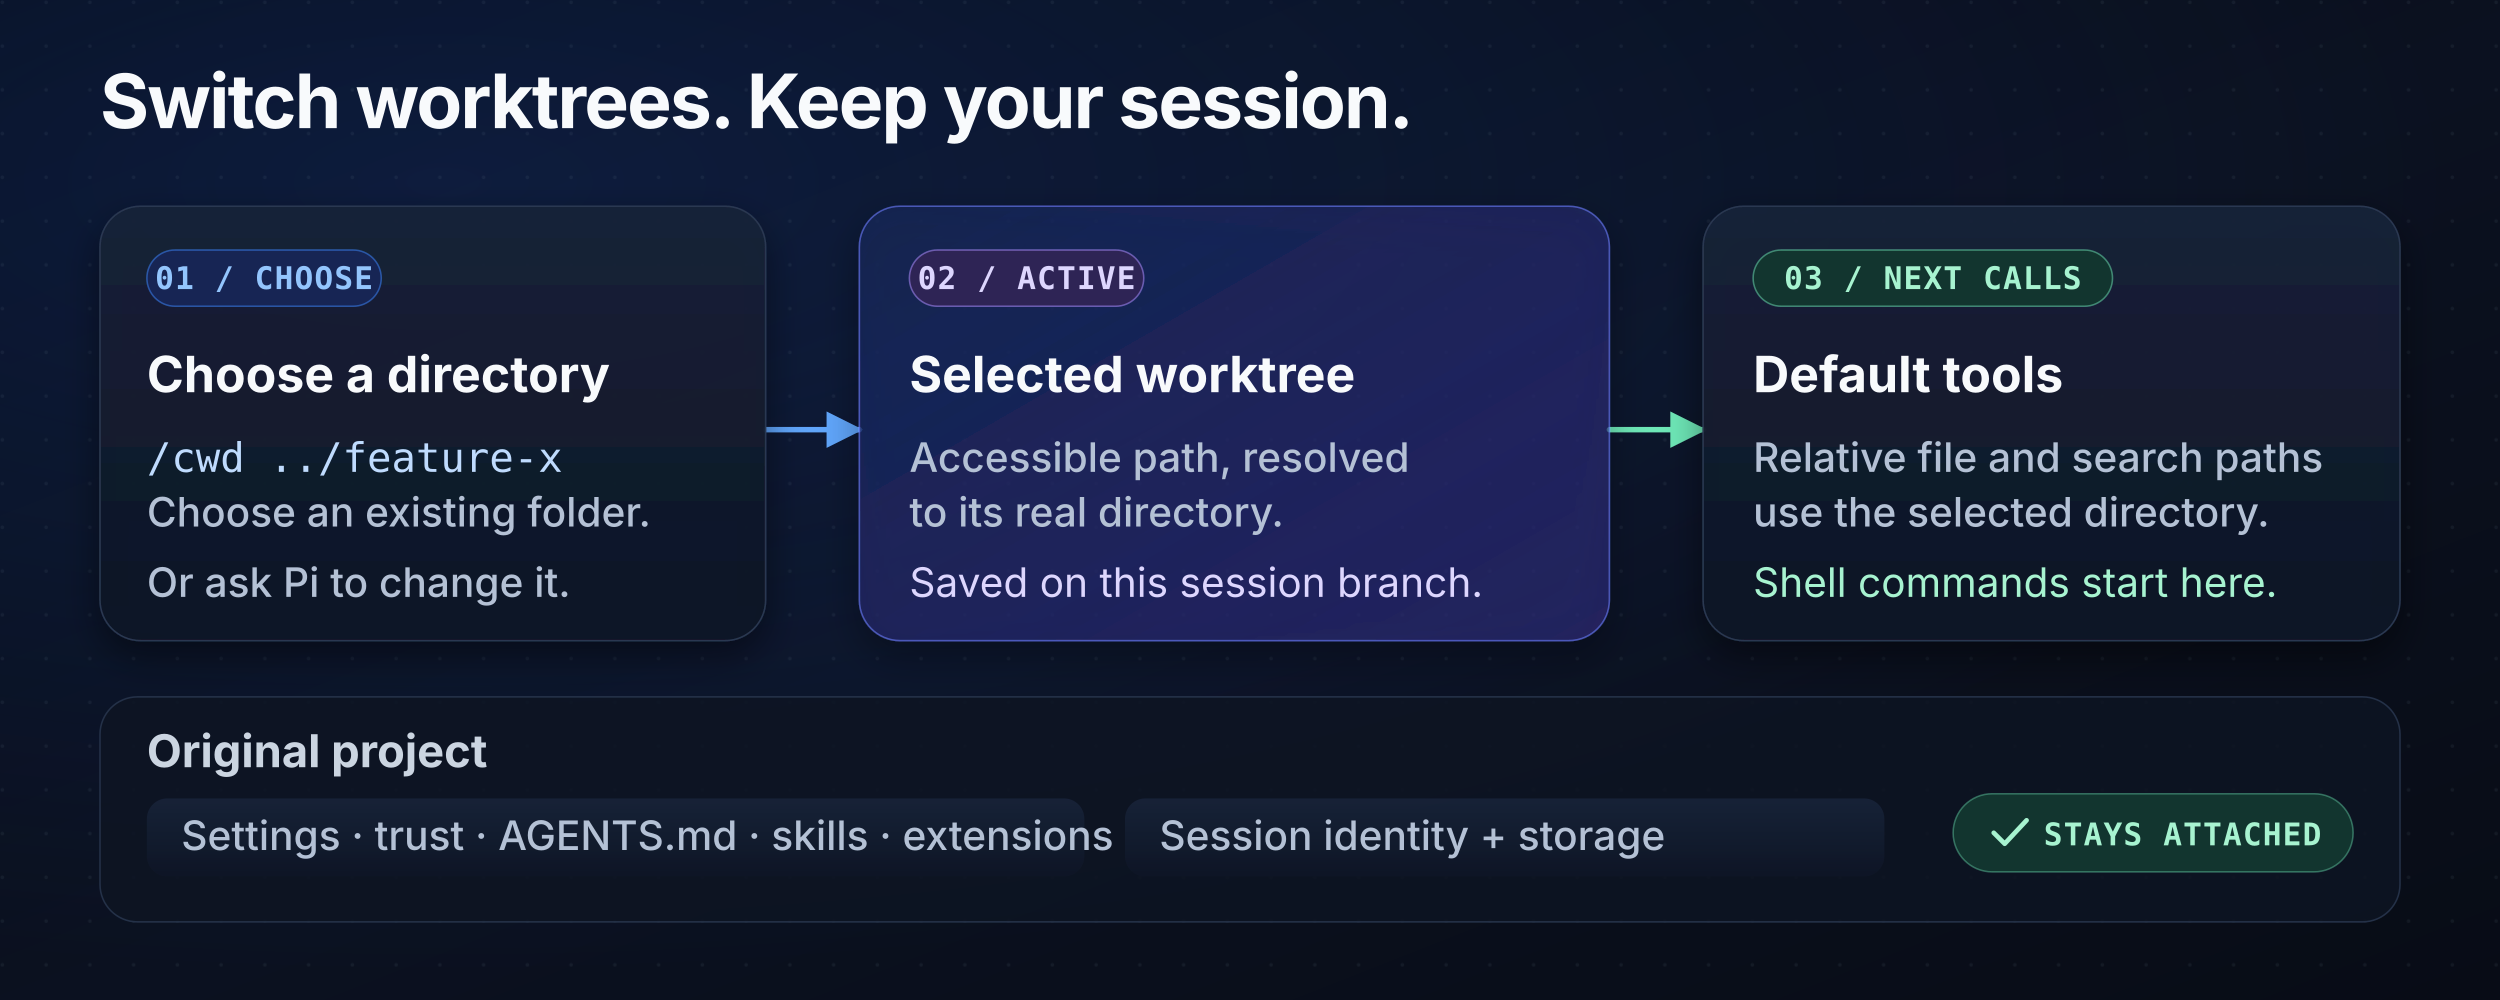
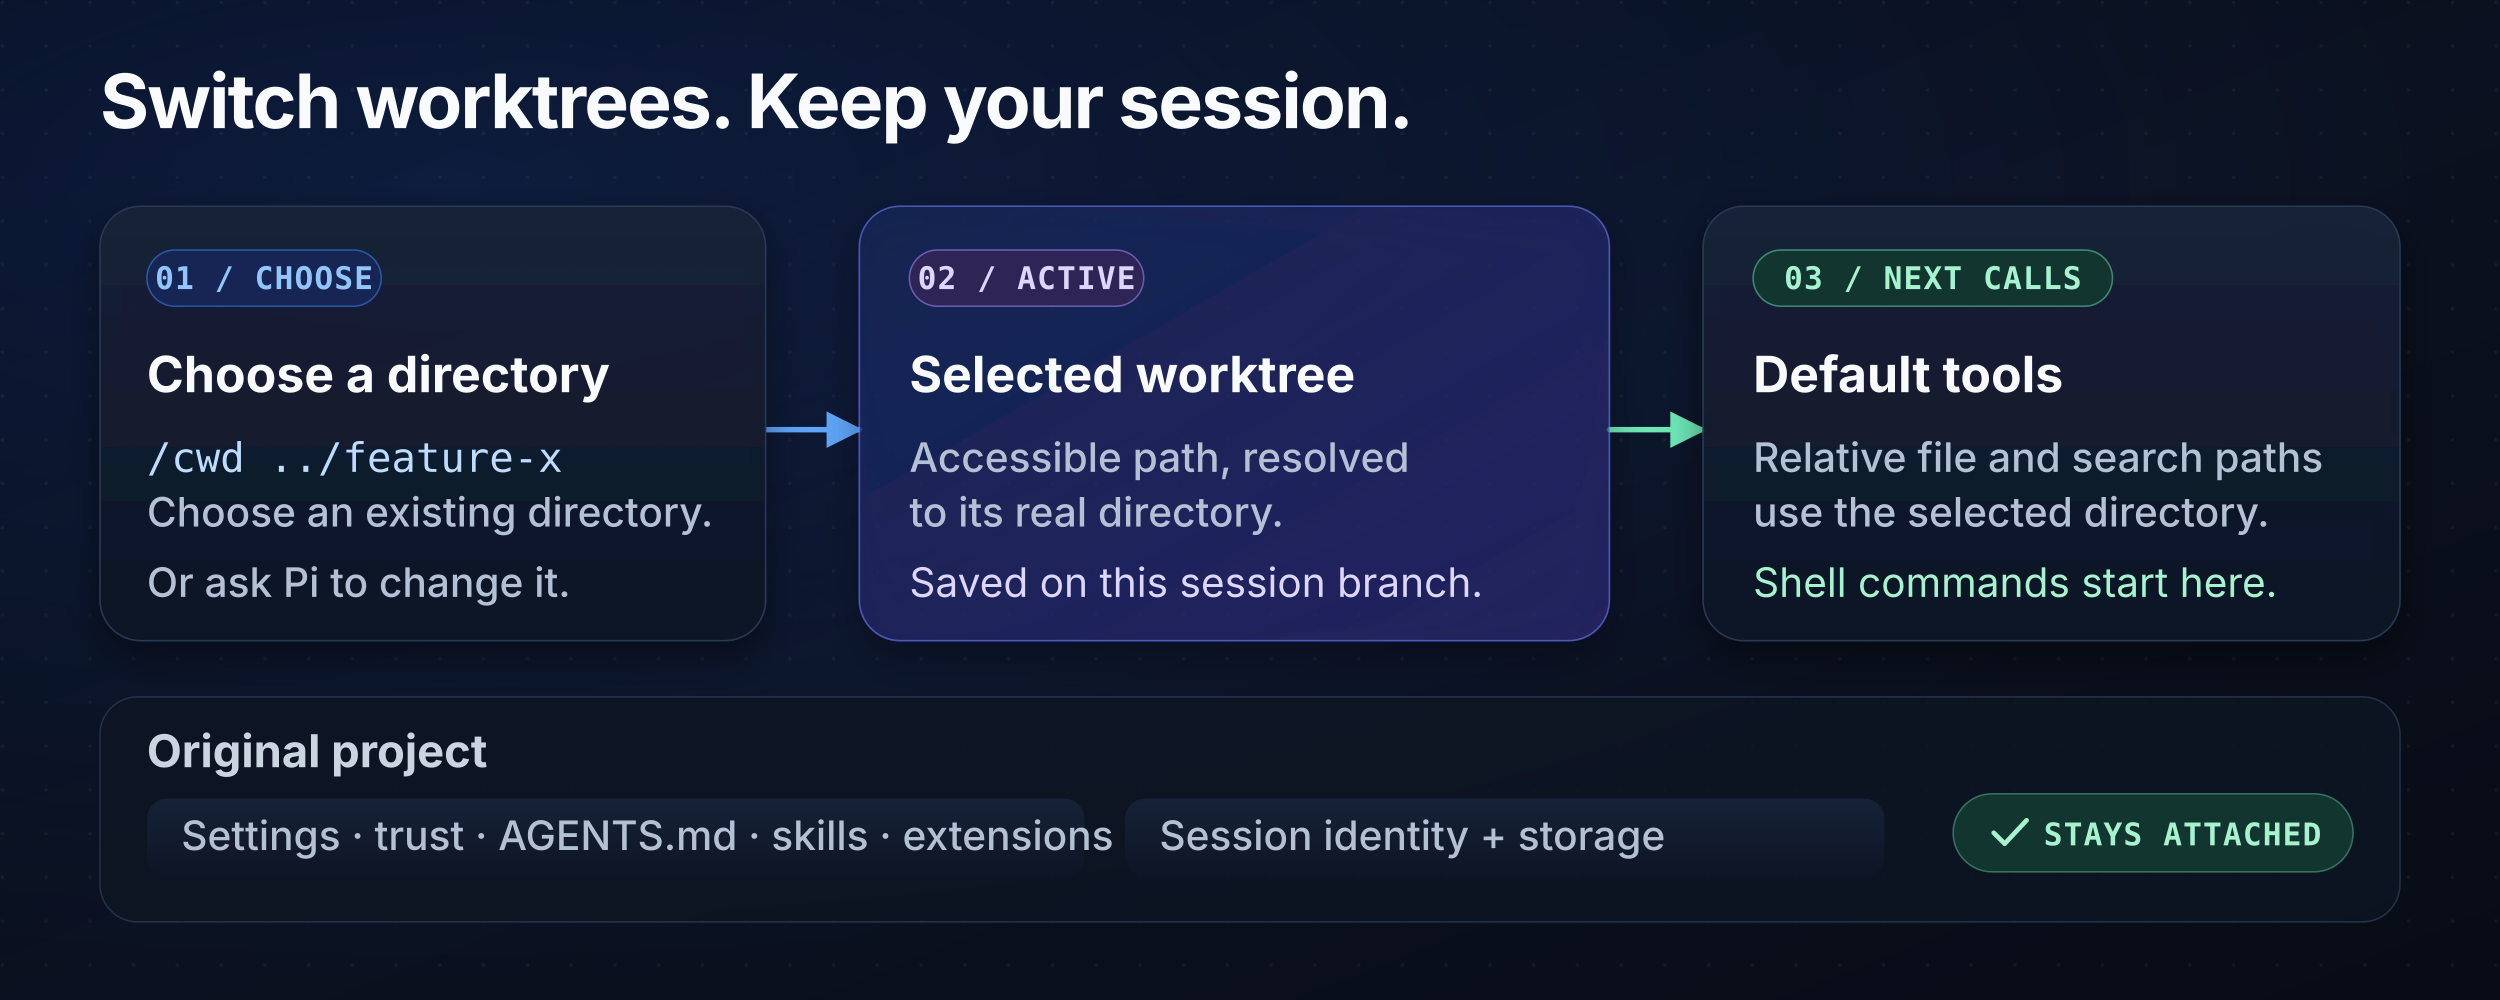
<svg xmlns="http://www.w3.org/2000/svg" width="1600" height="640" viewBox="0 0 1600 640" role="img" aria-labelledby="title desc">
  <defs>
    <linearGradient id="canvas" x1="0" y1="0" x2="1" y2="1">
      <stop stop-color="#060A12" />
      <stop offset="0.52" stop-color="#0B1120" />
      <stop offset="1" stop-color="#080C16" />
    </linearGradient>
    <radialGradient id="blueBloom" cx="0.18" cy="0.18" r="0.8">
      <stop stop-color="#2563EB" stop-opacity="0.18" />
      <stop offset="1" stop-color="#2563EB" stop-opacity="0" />
    </radialGradient>
    <linearGradient id="glass" x1="0" y1="0" x2="0" y2="1">
      <stop stop-color="#172238" stop-opacity="0.96" />
      <stop offset="1" stop-color="#0E1525" stop-opacity="0.98" />
    </linearGradient>
    <linearGradient id="focus" x1="0" y1="0" x2="1" y2="1">
      <stop stop-color="#172554" stop-opacity="0.82" />
      <stop offset="1" stop-color="#312E81" stop-opacity="0.58" />
    </linearGradient>
    <pattern id="dotGrid" width="28" height="28" patternUnits="userSpaceOnUse">
      <circle cx="1.5" cy="1.5" r="1.2" fill="#94A3B8" fill-opacity="0.08" />
    </pattern>
    <filter id="shadow" x="-15%" y="-20%" width="130%" height="150%">
      <feDropShadow dx="0" dy="10" stdDeviation="12" flood-color="#02040A" flood-opacity="0.45" />
    </filter>
    <marker id="arrowBlue" viewBox="0 0 12 12" refX="10" refY="6" markerWidth="8" markerHeight="8" orient="auto">
      <path d="M1 1 11 6 1 11Z" fill="#60A5FA" />
    </marker>
    <marker id="arrowGreen" viewBox="0 0 12 12" refX="10" refY="6" markerWidth="8" markerHeight="8" orient="auto">
      <path d="M1 1 11 6 1 11Z" fill="#6EE7B7" />
    </marker>
    <style>
      .sans { font-family: Inter, ui-sans-serif, Arial, sans-serif; }
      .mono { font-family: "JetBrains Mono", ui-monospace, monospace; }
      .heading { font: 650 32px Inter, ui-sans-serif, Arial, sans-serif; fill: #F8FAFC; }
      .copy { font: 450 26px Inter, ui-sans-serif, Arial, sans-serif; fill: #B4C1D5; }
      .chip { font: 650 20px "JetBrains Mono", ui-monospace, monospace; letter-spacing: 0.7px; }
      .connector { fill: none; stroke-width: 3.5; stroke-linecap: round; }
    </style>
  </defs>
  <rect width="1600" height="640" fill="url(#canvas)" />
  <rect width="1600" height="640" fill="url(#blueBloom)" />
  <rect width="1600" height="640" fill="url(#dotGrid)" />
  <text x="64" y="82" class="sans" font-size="48" font-weight="700" letter-spacing="-1.2" fill="#F8FAFC">Switch worktrees. Keep your session.</text>
  <path d="M490 275H550" class="connector" stroke="#60A5FA" marker-end="url(#arrowBlue)" />
  <path d="M1030 275H1090" class="connector" stroke="#6EE7B7" marker-end="url(#arrowGreen)" />
  <g filter="url(#shadow)">
    <rect x="64" y="132" width="426" height="278" rx="26" fill="url(#glass)" stroke="#2A3851" />
    <rect x="550" y="132" width="480" height="278" rx="26" fill="url(#focus)" stroke="#6D7DFF" stroke-opacity="0.6" />
    <rect x="1090" y="132" width="446" height="278" rx="26" fill="url(#glass)" stroke="#2A3851" />
  </g>
  <g transform="translate(94 160)">
    <rect width="150" height="36" rx="18" fill="#172554" stroke="#3B82F6" stroke-opacity="0.55" />
    <text x="75" y="25" text-anchor="middle" class="chip" fill="#93C5FD">01 / CHOOSE</text>
    <text y="91" class="heading">Choose a directory</text>
    <text y="142" class="mono" font-size="26" fill="#BFDBFE">/cwd ../feature-x</text>
-     <text y="177" class="copy">Choose an existing folder.</text>
+     <text y="177" class="copy">Choose an existing directory.</text>
    <text y="222" class="copy">Or ask Pi to change it.</text>
  </g>
  <g transform="translate(582 160)">
    <rect width="150" height="36" rx="18" fill="#2E2455" stroke="#A78BFA" stroke-opacity="0.55" />
    <text x="75" y="25" text-anchor="middle" class="chip" fill="#DDD6FE">02 / ACTIVE</text>
    <text y="91" class="heading">Selected worktree</text>
    <text y="142" class="copy">Accessible path, resolved</text>
    <text y="177" class="copy">to its real directory.</text>
    <text y="222" class="sans" font-size="26" fill="#DDD6FE">Saved on this session branch.</text>
  </g>
  <g transform="translate(1122 160)">
    <rect width="230" height="36" rx="18" fill="#12352F" stroke="#6EE7B7" stroke-opacity="0.5" />
    <text x="115" y="25" text-anchor="middle" class="chip" fill="#A7F3D0">03 / NEXT CALLS</text>
    <text y="91" class="heading">Default tools</text>
    <text y="142" class="copy">Relative file and search paths</text>
    <text y="177" class="copy">use the selected directory.</text>
    <text y="222" class="sans" font-size="26" fill="#A7F3D0">Shell commands start here.</text>
  </g>
  <rect x="64" y="446" width="1472" height="144" rx="24" fill="#0D1423" fill-opacity="0.85" stroke="#243148" />
  <text x="94" y="491" class="sans" font-size="29" font-weight="650" fill="#CBD5E1">Original project</text>
  <rect x="94" y="511" width="600" height="50" rx="13" fill="url(#glass)" />
  <text x="116" y="544" class="copy">Settings · trust · AGENTS.md · skills · extensions</text>
  <rect x="720" y="511" width="486" height="50" rx="13" fill="url(#glass)" />
  <text x="742" y="544" class="copy">Session identity + storage</text>
  <rect x="1250" y="508" width="256" height="50" rx="25" fill="#12352F" stroke="#6EE7B7" stroke-opacity="0.4" />
  <path d="m1276 533 7 7 14-15" fill="none" stroke="#A7F3D0" stroke-width="3" stroke-linecap="round" stroke-linejoin="round" />
  <text x="1308" y="541" class="chip" fill="#A7F3D0">STAYS ATTACHED</text>
</svg>
